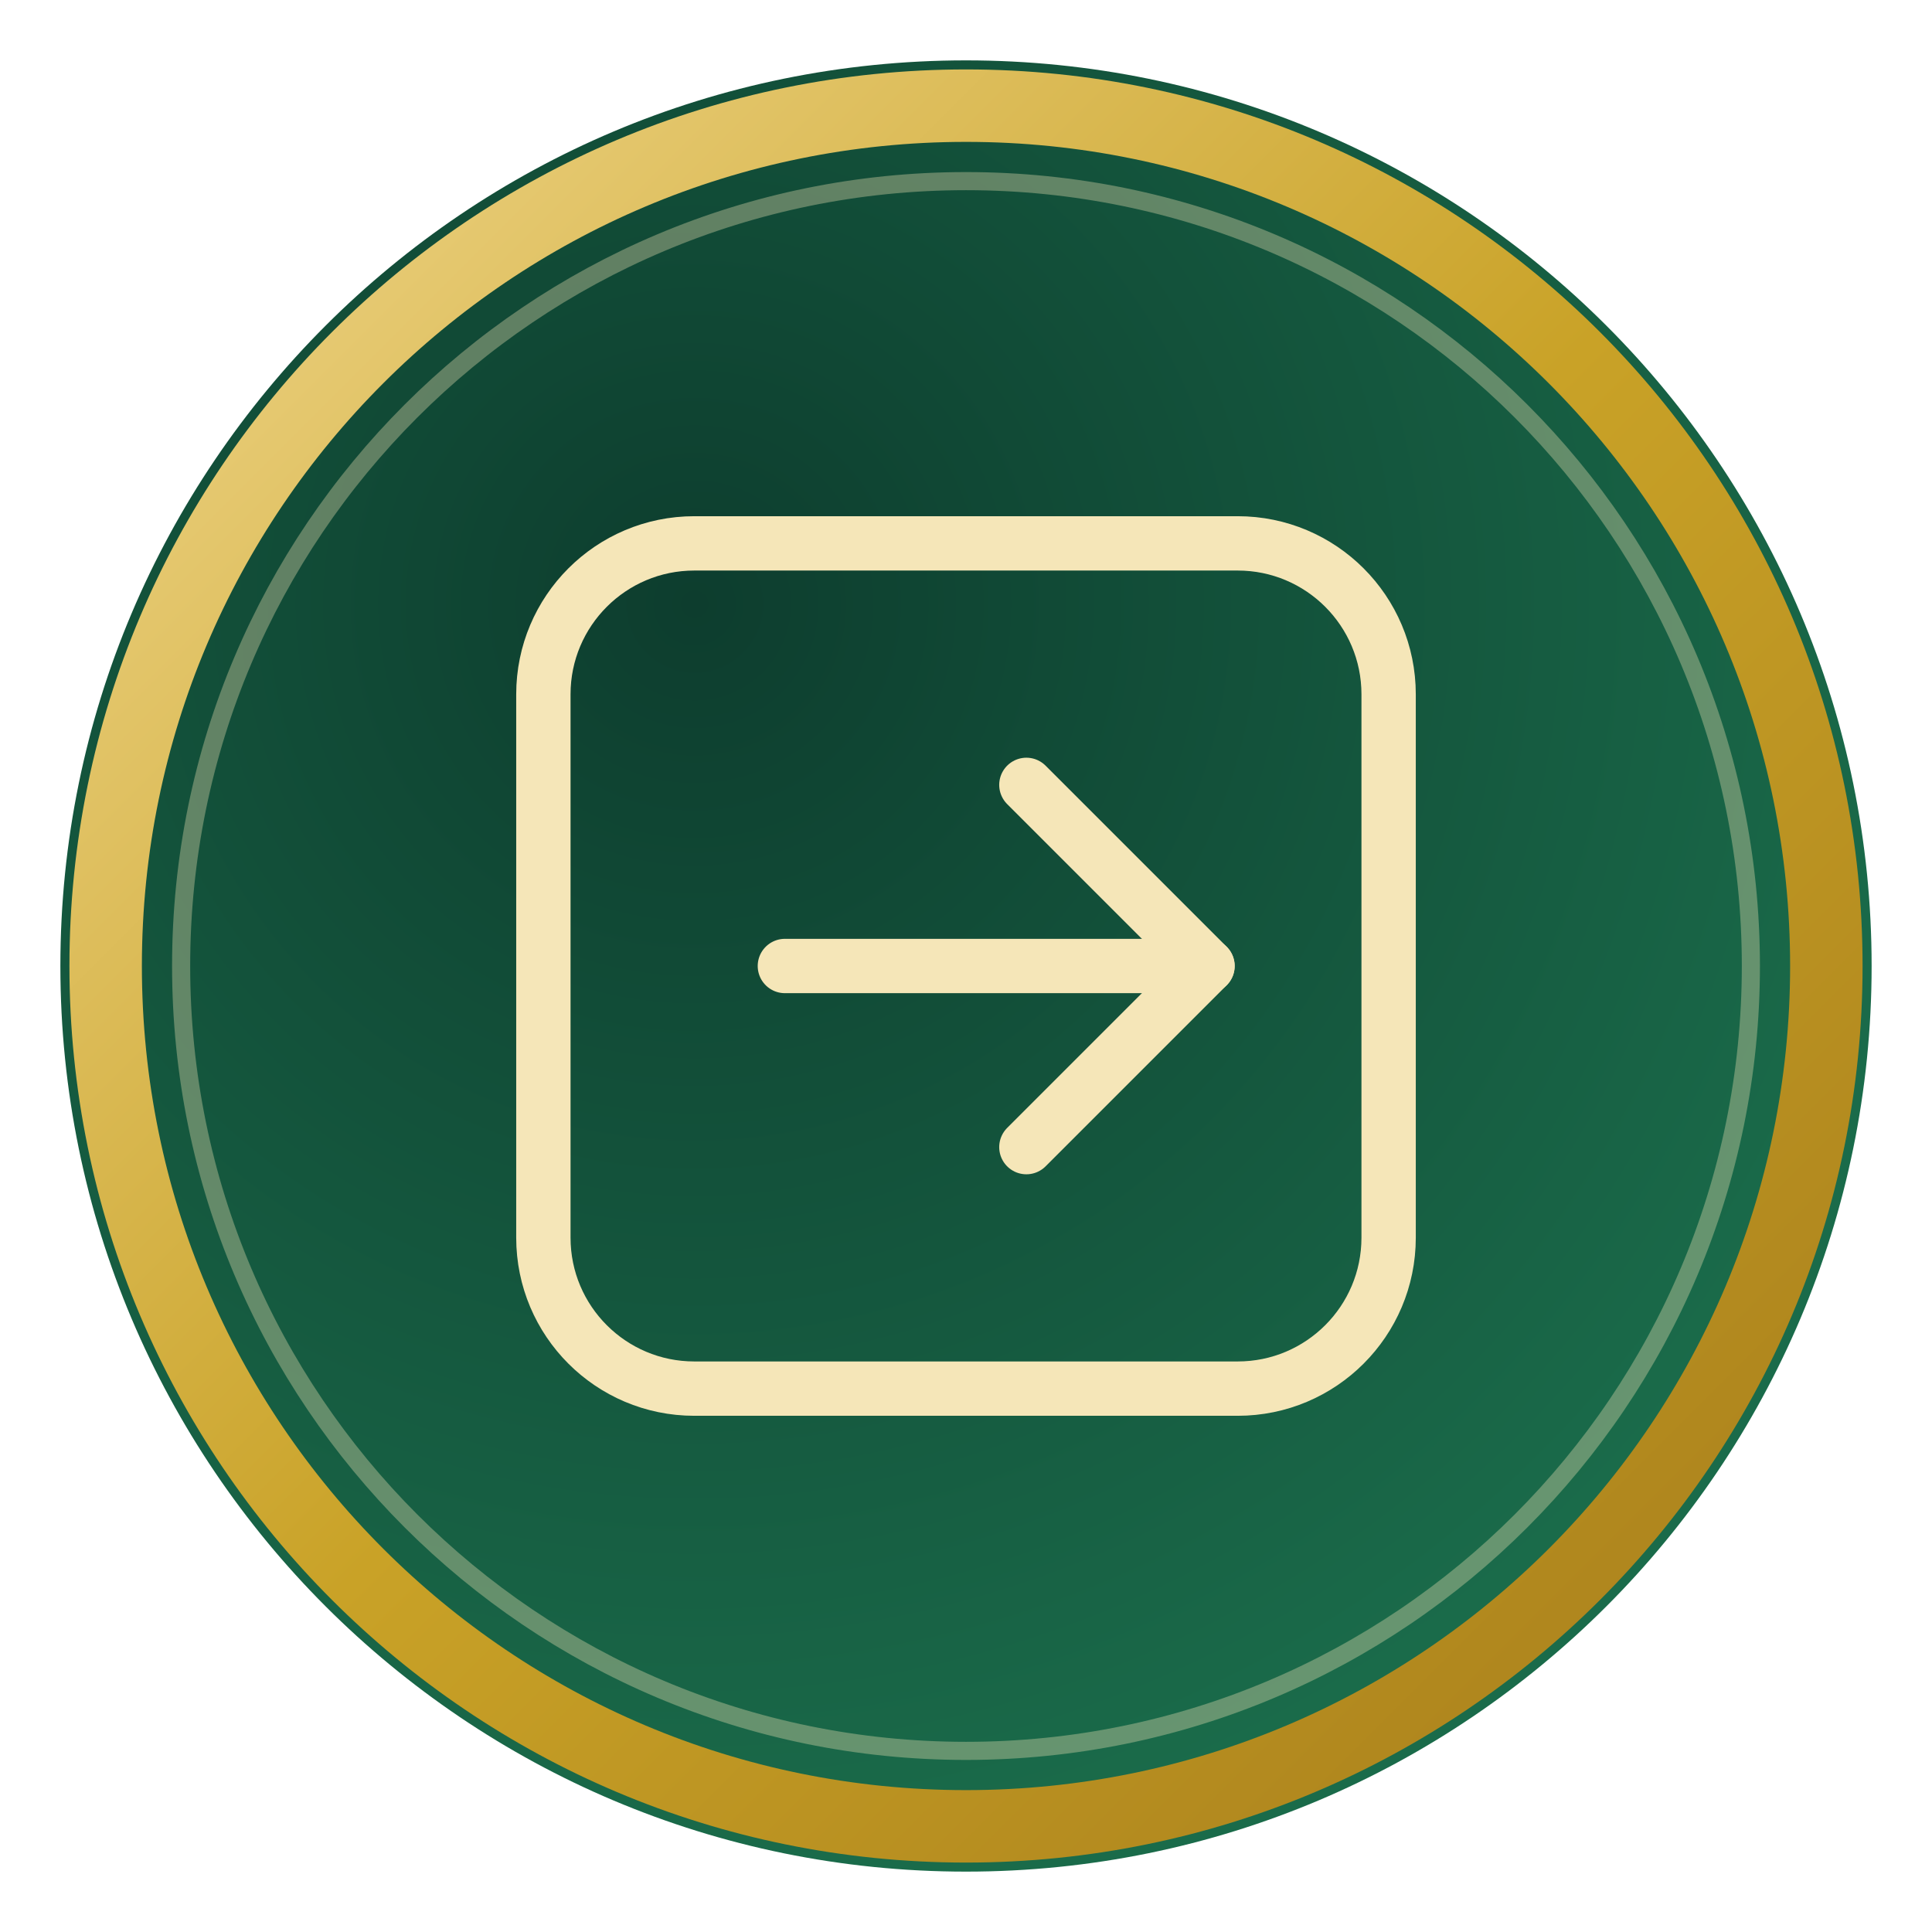
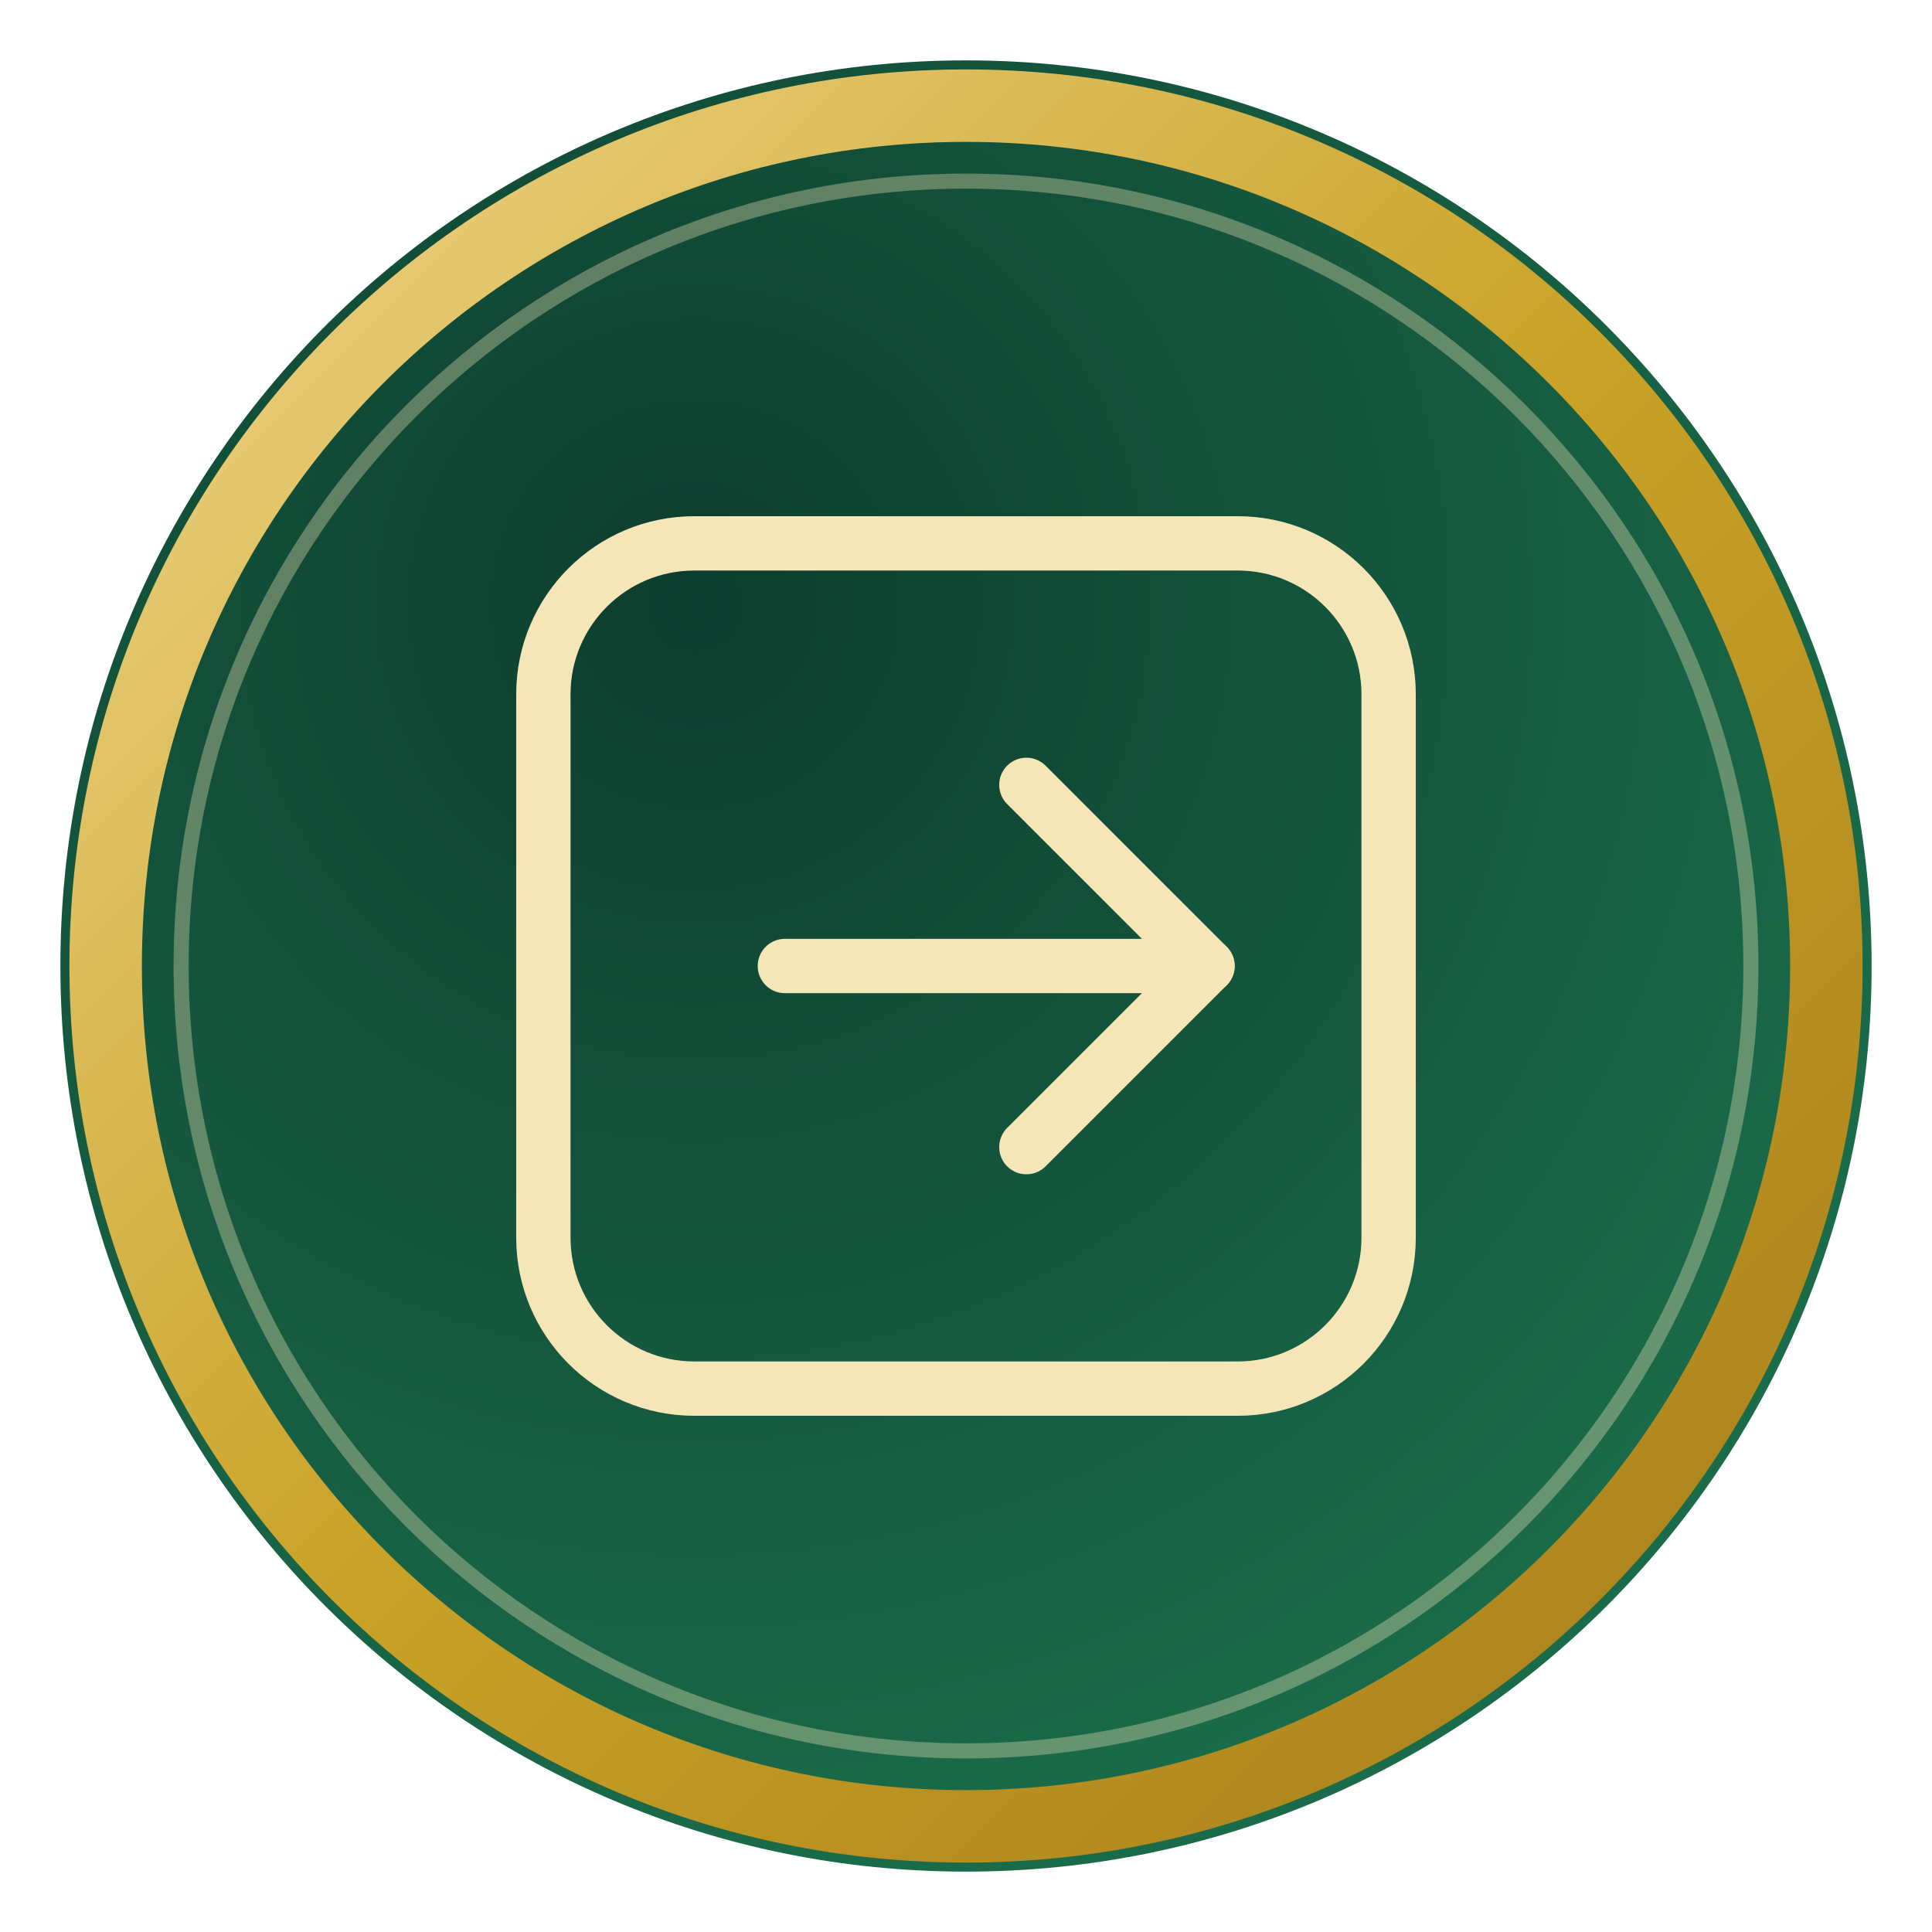
<svg xmlns="http://www.w3.org/2000/svg" viewBox="0 0 64 64">
  <defs>
    <radialGradient id="g" cx="35%" cy="30%" r="70%">
      <stop offset="0%" stop-color="#0d3d2e" />
      <stop offset="100%" stop-color="#1a6b4a" />
    </radialGradient>
    <linearGradient id="gold" x1="0" y1="0" x2="1" y2="1">
      <stop offset="0%" stop-color="#f0d78c" />
      <stop offset="50%" stop-color="#c9a227" />
      <stop offset="100%" stop-color="#a67c1a" />
    </linearGradient>
  </defs>
  <circle cx="32" cy="32" r="30" fill="url(#g)" />
  <circle cx="32" cy="32" r="28.5" fill="none" stroke="url(#gold)" stroke-width="2.4" />
-   <circle cx="32" cy="32" r="26" fill="none" stroke="#f5e6b8" stroke-width="0.6" opacity="0.35" />
+   <circle cx="32" cy="32" r="26" fill="none" stroke="#f5e6b8" stroke-width="0.5" opacity="0.35" />
  <rect fill="none" stroke="#f5e6b8" stroke-width="1.8" stroke-linecap="round" stroke-linejoin="round" x="18" y="18" width="28" height="28" rx="5" />
  <path fill="none" stroke="#f5e6b8" stroke-width="1.8" stroke-linecap="round" stroke-linejoin="round" d="M26 32h14" />
  <path fill="none" stroke="#f5e6b8" stroke-width="1.8" stroke-linecap="round" stroke-linejoin="round" d="M34 26l6 6-6 6" />
</svg>
